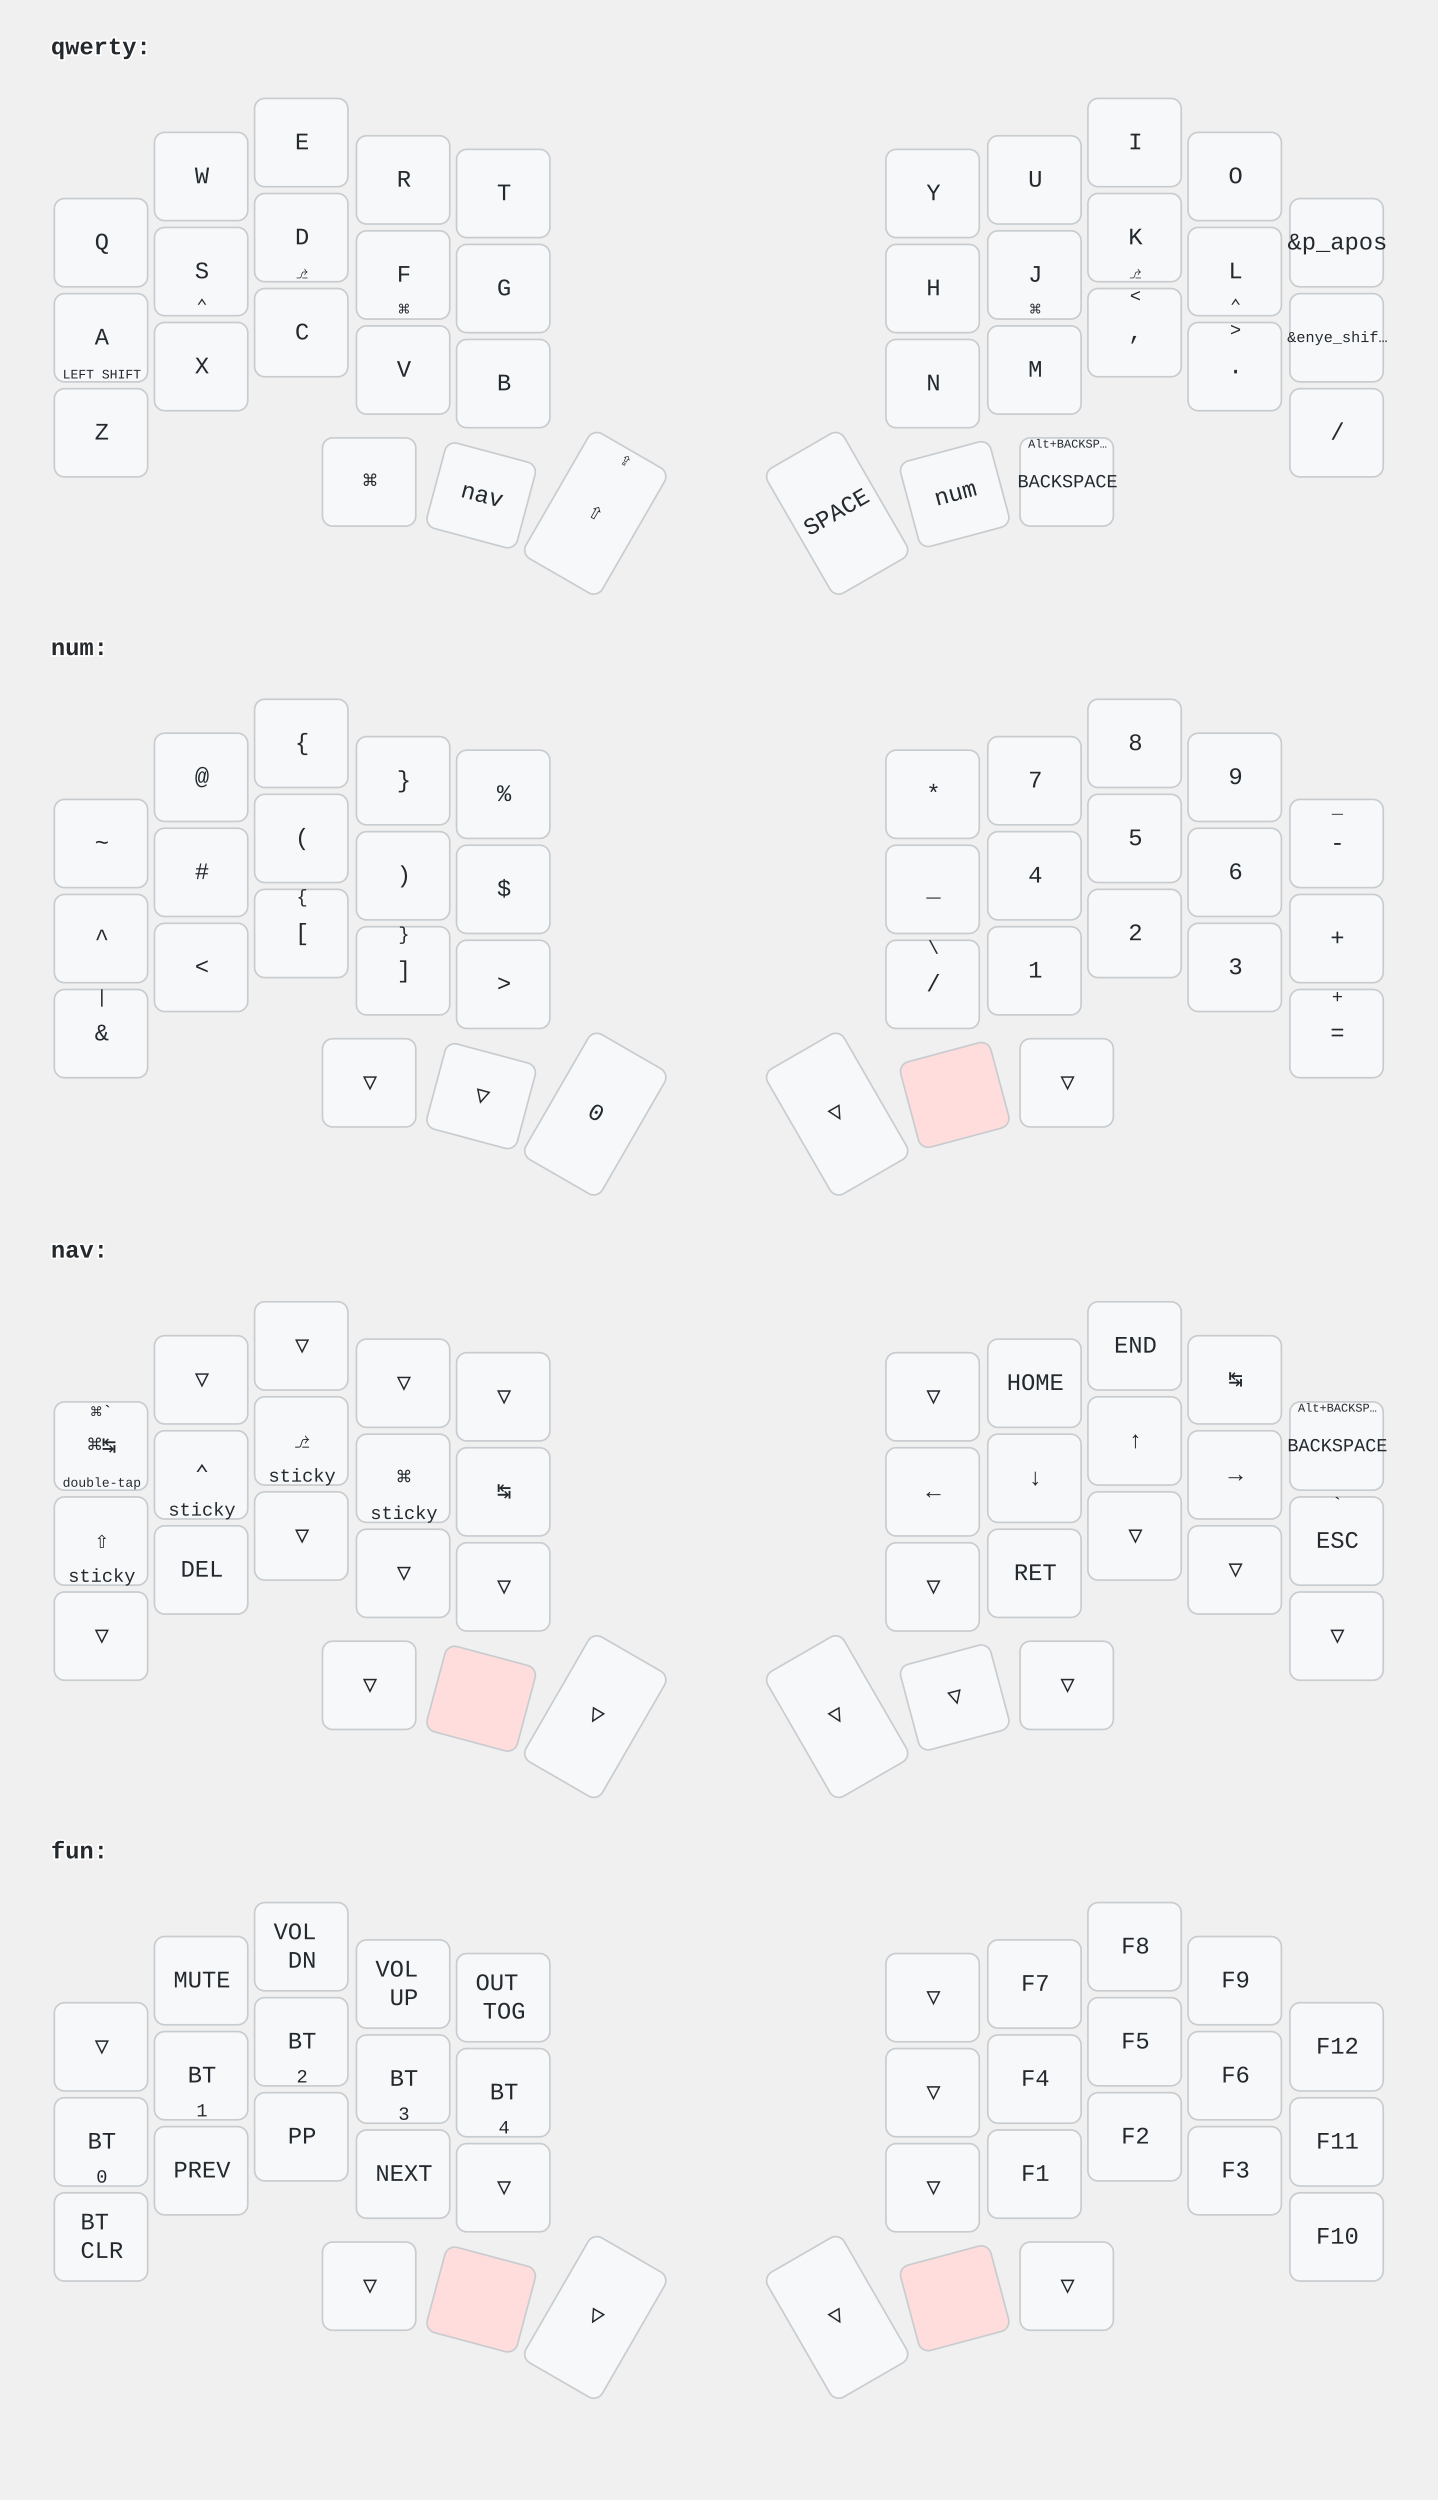
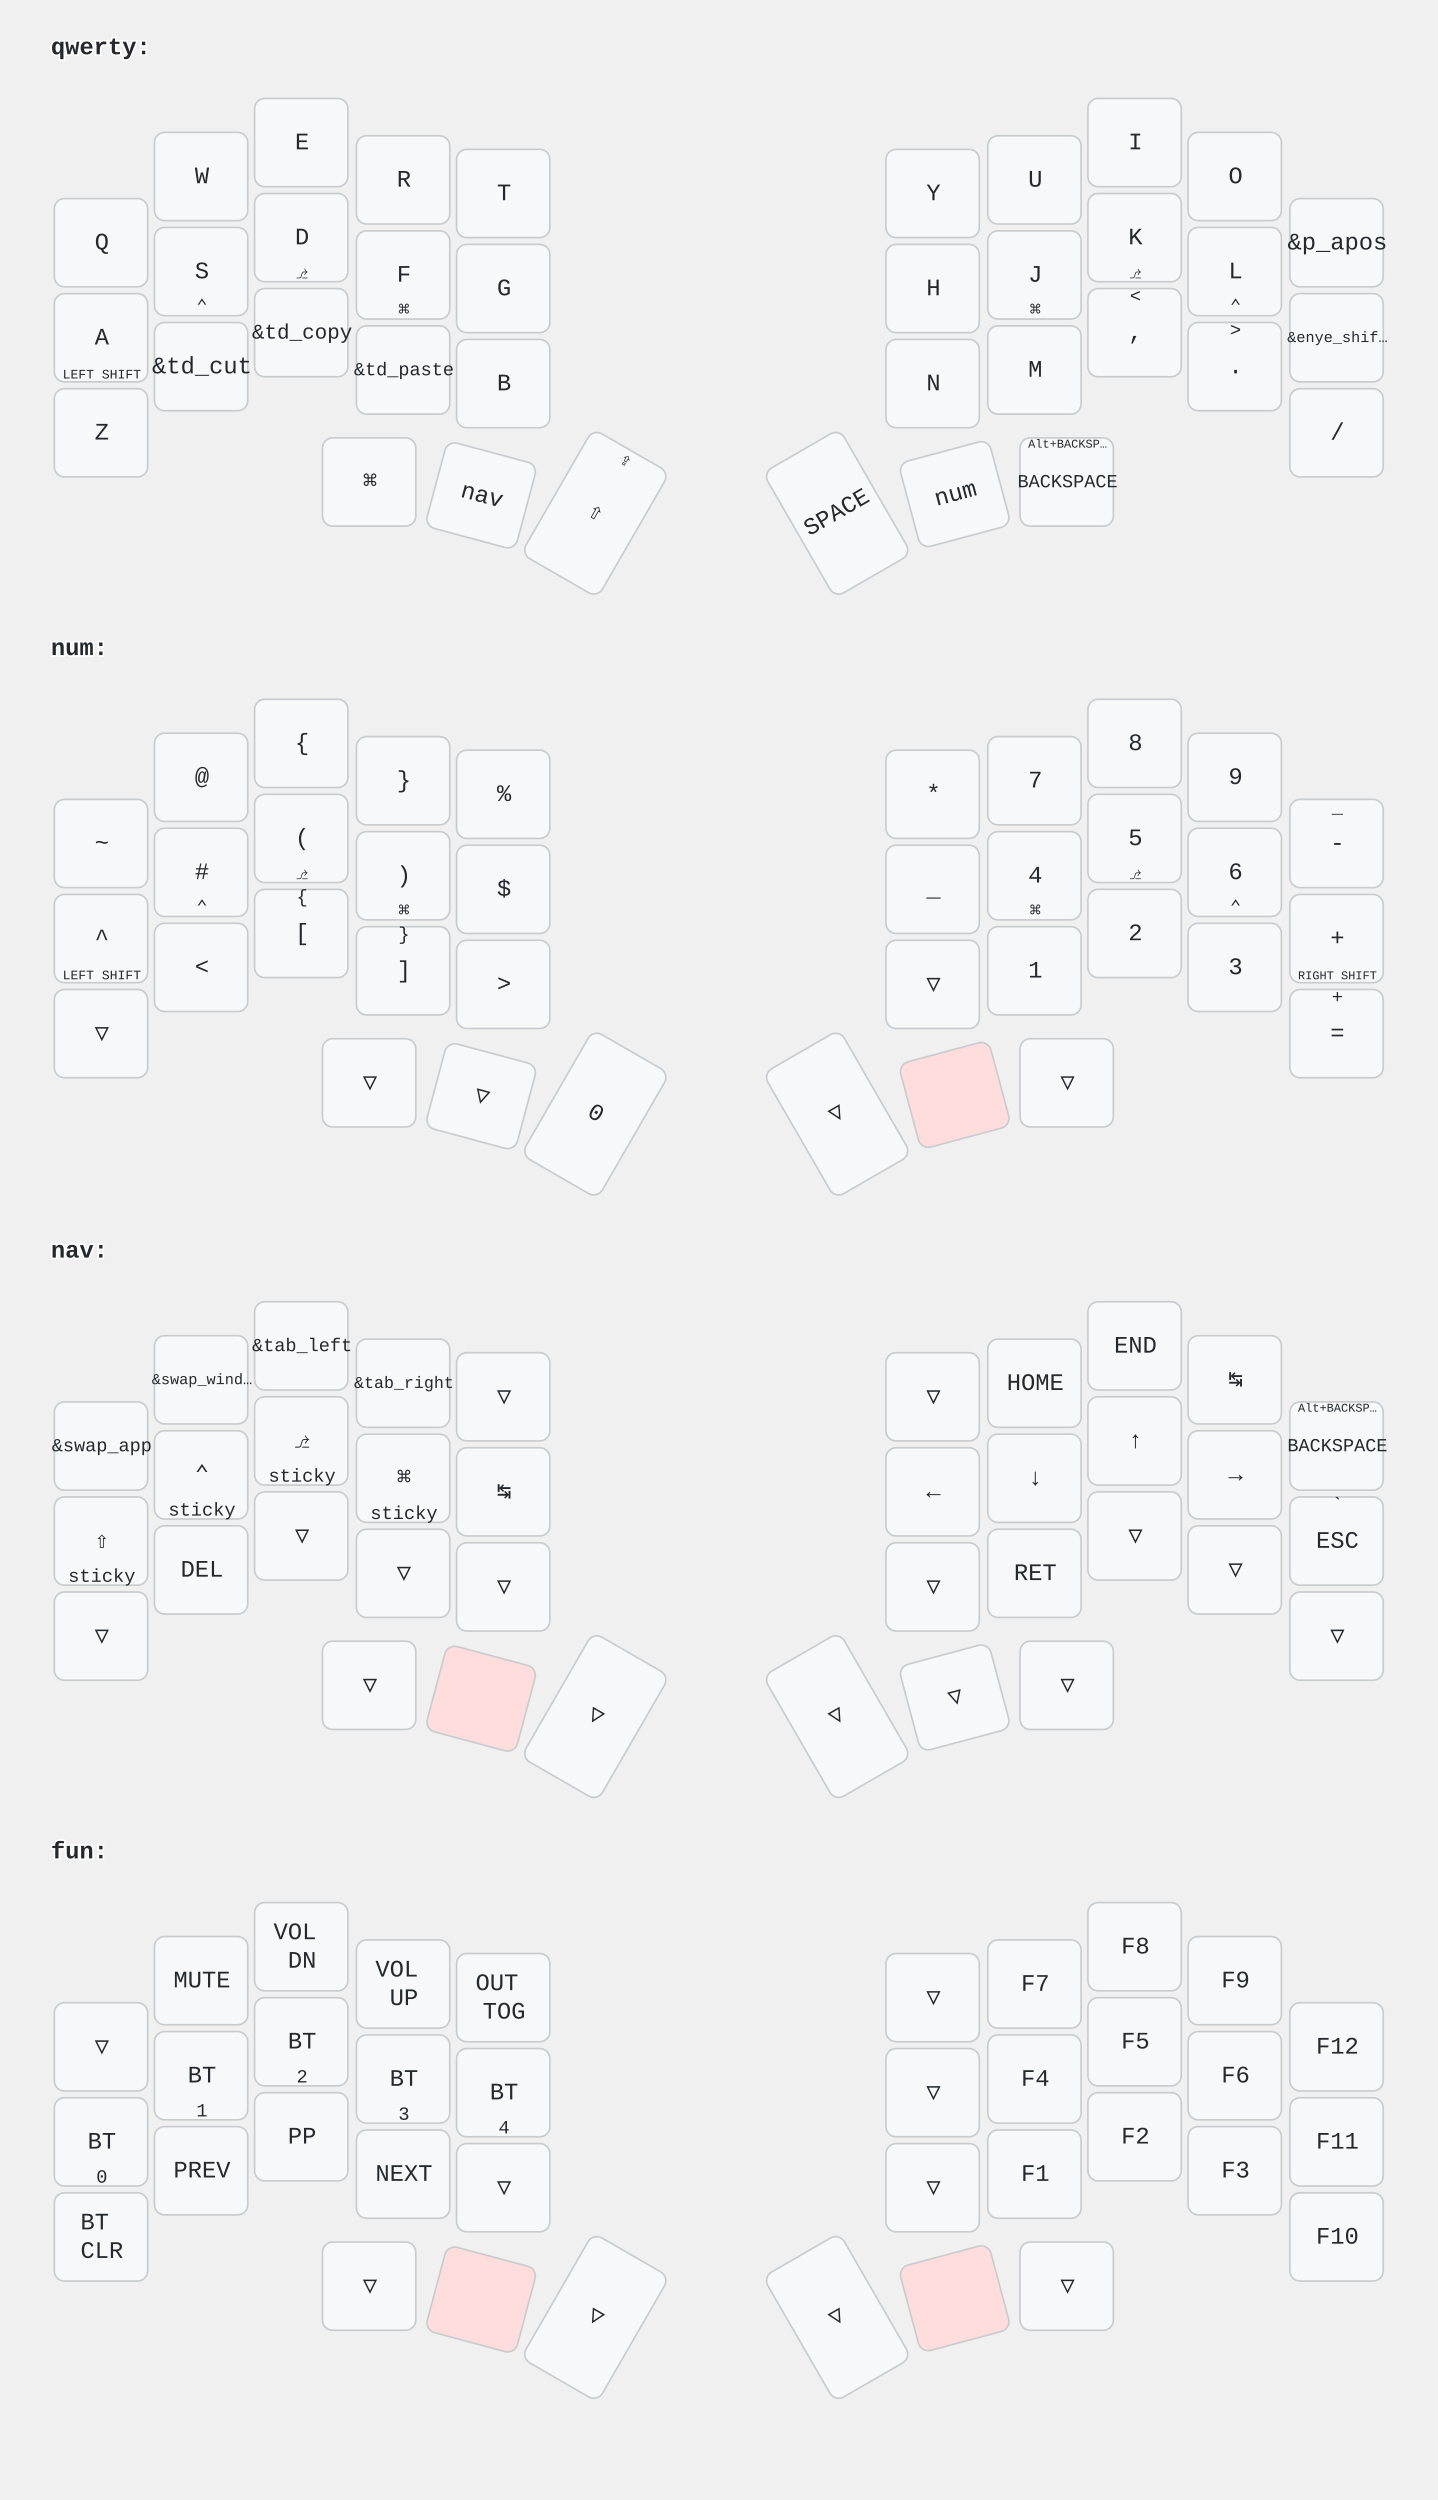
<svg xmlns="http://www.w3.org/2000/svg" width="847" height="1473" viewBox="0 0 847 1473" class="keymap">
  <style>/* font and background color specifications */
svg {
    font-family: SFMono-Regular,Consolas,Liberation Mono,Menlo,monospace;
    font-size: 14px;
    font-kerning: normal;
    text-rendering: optimizeLegibility;
    fill: #24292e;
}

/* default key styling */
rect {
    fill: #f6f8fa;
    stroke: #c9cccf;
    stroke-width: 1;
}

/* color accent for combo boxes */
rect.combo {
    fill: #cdf;
}

/* color accent for held keys */
rect.held, rect.combo.held {
    fill: #fdd;
}

/* color accent for ghost (optional) keys */
rect.ghost, rect.combo.ghost {
    fill: #ddd;
}

text {
    text-anchor: middle;
    dominant-baseline: middle;
}

/* styling for layer labels */
text.label {
    font-weight: bold;
    text-anchor: start;
    stroke: white;
    stroke-width: 2;
    paint-order: stroke;
}

/* styling for combo tap, and key hold/shifted label text */
text.combo, text.hold, text.shifted {
    font-size: 11px;
}

text.hold {
    text-anchor: middle;
    dominant-baseline: auto;
}

text.shifted {
    text-anchor: middle;
    dominant-baseline: hanging;
}

/* styling for hold/shifted label text in combo box */
text.combo.hold, text.combo.shifted {
    font-size: 8px;
}

/* styling for combo dendrons */
path {
    stroke-width: 1;
    stroke: gray;
    fill: none;
}
</style>
  <g transform="translate(30, 0)" class="layer-qwerty">
    <text x="0" y="28" class="label" id="qwerty">qwerty:</text>
    <g transform="translate(0, 56)">
      <g transform="translate(30, 87)" class="key keypos-0">
        <rect rx="6" ry="6" x="-28" y="-26" width="55" height="52" class="key" />
        <text x="0" y="0" class="key tap">Q</text>
      </g>
      <g transform="translate(89, 48)" class="key keypos-1">
        <rect rx="6" ry="6" x="-28" y="-26" width="55" height="52" class="key" />
        <text x="0" y="0" class="key tap">W</text>
      </g>
      <g transform="translate(148, 28)" class="key keypos-2">
        <rect rx="6" ry="6" x="-28" y="-26" width="55" height="52" class="key" />
        <text x="0" y="0" class="key tap">E</text>
      </g>
      <g transform="translate(208, 50)" class="key keypos-3">
        <rect rx="6" ry="6" x="-28" y="-26" width="55" height="52" class="key" />
        <text x="0" y="0" class="key tap">R</text>
      </g>
      <g transform="translate(267, 58)" class="key keypos-4">
        <rect rx="6" ry="6" x="-28" y="-26" width="55" height="52" class="key" />
        <text x="0" y="0" class="key tap">T</text>
      </g>
      <g transform="translate(520, 58)" class="key keypos-5">
        <rect rx="6" ry="6" x="-28" y="-26" width="55" height="52" class="key" />
        <text x="0" y="0" class="key tap">Y</text>
      </g>
      <g transform="translate(580, 50)" class="key keypos-6">
        <rect rx="6" ry="6" x="-28" y="-26" width="55" height="52" class="key" />
        <text x="0" y="0" class="key tap">U</text>
      </g>
      <g transform="translate(639, 28)" class="key keypos-7">
        <rect rx="6" ry="6" x="-28" y="-26" width="55" height="52" class="key" />
        <text x="0" y="0" class="key tap">I</text>
      </g>
      <g transform="translate(698, 48)" class="key keypos-8">
        <rect rx="6" ry="6" x="-28" y="-26" width="55" height="52" class="key" />
        <text x="0" y="0" class="key tap">O</text>
      </g>
      <g transform="translate(758, 87)" class="key keypos-9">
        <rect rx="6" ry="6" x="-28" y="-26" width="55" height="52" class="key" />
        <text x="0" y="0" class="key tap">&amp;p_apos</text>
      </g>
      <g transform="translate(30, 143)" class="key keypos-10">
        <rect rx="6" ry="6" x="-28" y="-26" width="55" height="52" class="key" />
        <text x="0" y="0" class="key tap">A</text>
        <text x="0" y="24" class="key hold">
          <tspan style="font-size: 70%">LEFT SHIFT</tspan>
        </text>
      </g>
      <g transform="translate(89, 104)" class="key keypos-11">
        <rect rx="6" ry="6" x="-28" y="-26" width="55" height="52" class="key" />
        <text x="0" y="0" class="key tap">S</text>
        <text x="0" y="24" class="key hold">⌃</text>
      </g>
      <g transform="translate(148, 84)" class="key keypos-12">
        <rect rx="6" ry="6" x="-28" y="-26" width="55" height="52" class="key" />
        <text x="0" y="0" class="key tap">D</text>
        <text x="0" y="24" class="key hold">⎇</text>
      </g>
      <g transform="translate(208, 106)" class="key keypos-13">
        <rect rx="6" ry="6" x="-28" y="-26" width="55" height="52" class="key" />
        <text x="0" y="0" class="key tap">F</text>
        <text x="0" y="24" class="key hold">⌘</text>
      </g>
      <g transform="translate(267, 114)" class="key keypos-14">
        <rect rx="6" ry="6" x="-28" y="-26" width="55" height="52" class="key" />
        <text x="0" y="0" class="key tap">G</text>
      </g>
      <g transform="translate(520, 114)" class="key keypos-15">
        <rect rx="6" ry="6" x="-28" y="-26" width="55" height="52" class="key" />
        <text x="0" y="0" class="key tap">H</text>
      </g>
      <g transform="translate(580, 106)" class="key keypos-16">
        <rect rx="6" ry="6" x="-28" y="-26" width="55" height="52" class="key" />
        <text x="0" y="0" class="key tap">J</text>
        <text x="0" y="24" class="key hold">⌘</text>
      </g>
      <g transform="translate(639, 84)" class="key keypos-17">
        <rect rx="6" ry="6" x="-28" y="-26" width="55" height="52" class="key" />
        <text x="0" y="0" class="key tap">K</text>
        <text x="0" y="24" class="key hold">⎇</text>
      </g>
      <g transform="translate(698, 104)" class="key keypos-18">
        <rect rx="6" ry="6" x="-28" y="-26" width="55" height="52" class="key" />
        <text x="0" y="0" class="key tap">L</text>
        <text x="0" y="24" class="key hold">⌃</text>
      </g>
      <g transform="translate(758, 143)" class="key keypos-19">
        <rect rx="6" ry="6" x="-28" y="-26" width="55" height="52" class="key" />
        <text x="0" y="0" class="key tap">
          <tspan style="font-size: 64%">&amp;enye_shif…</tspan>
        </text>
      </g>
      <g transform="translate(30, 199)" class="key keypos-20">
        <rect rx="6" ry="6" x="-28" y="-26" width="55" height="52" class="key" />
        <text x="0" y="0" class="key tap">Z</text>
      </g>
      <g transform="translate(89, 160)" class="key keypos-21">
        <rect rx="6" ry="6" x="-28" y="-26" width="55" height="52" class="key" />
-         <text x="0" y="0" class="key tap">X</text>
+         <text x="0" y="0" class="key tap">&amp;td_cut</text>
      </g>
      <g transform="translate(148, 140)" class="key keypos-22">
        <rect rx="6" ry="6" x="-28" y="-26" width="55" height="52" class="key" />
-         <text x="0" y="0" class="key tap">C</text>
+         <text x="0" y="0" class="key tap">
+           <tspan style="font-size: 88%">&amp;td_copy</tspan>
+         </text>
      </g>
      <g transform="translate(208, 162)" class="key keypos-23">
        <rect rx="6" ry="6" x="-28" y="-26" width="55" height="52" class="key" />
-         <text x="0" y="0" class="key tap">V</text>
+         <text x="0" y="0" class="key tap">
+           <tspan style="font-size: 78%">&amp;td_paste</tspan>
+         </text>
      </g>
      <g transform="translate(267, 170)" class="key keypos-24">
        <rect rx="6" ry="6" x="-28" y="-26" width="55" height="52" class="key" />
        <text x="0" y="0" class="key tap">B</text>
      </g>
      <g transform="translate(520, 170)" class="key keypos-25">
        <rect rx="6" ry="6" x="-28" y="-26" width="55" height="52" class="key" />
        <text x="0" y="0" class="key tap">N</text>
      </g>
      <g transform="translate(580, 162)" class="key keypos-26">
        <rect rx="6" ry="6" x="-28" y="-26" width="55" height="52" class="key" />
        <text x="0" y="0" class="key tap">M</text>
      </g>
      <g transform="translate(639, 140)" class="key keypos-27">
        <rect rx="6" ry="6" x="-28" y="-26" width="55" height="52" class="key" />
        <text x="0" y="0" class="key tap">,</text>
        <text x="0" y="-24" class="key shifted">&lt;</text>
      </g>
      <g transform="translate(698, 160)" class="key keypos-28">
        <rect rx="6" ry="6" x="-28" y="-26" width="55" height="52" class="key" />
        <text x="0" y="0" class="key tap">.</text>
        <text x="0" y="-24" class="key shifted">&gt;</text>
      </g>
      <g transform="translate(758, 199)" class="key keypos-29">
        <rect rx="6" ry="6" x="-28" y="-26" width="55" height="52" class="key" />
        <text x="0" y="0" class="key tap">/</text>
      </g>
      <g transform="translate(188, 228)" class="key keypos-30">
        <rect rx="6" ry="6" x="-28" y="-26" width="55" height="52" class="key" />
        <text x="0" y="0" class="key tap">⌘</text>
      </g>
      <g transform="translate(254, 236) rotate(15.0)" class="key keypos-31">
        <rect rx="6" ry="6" x="-28" y="-26" width="55" height="52" class="key" />
        <a href="#nav">
          <text x="0" y="0" class="key tap layer-activator">nav</text>
        </a>
      </g>
      <g transform="translate(321, 246) rotate(30.0)" class="key keypos-32">
        <rect rx="6" ry="6" x="-26" y="-42" width="52" height="85" class="key" />
        <text x="0" y="0" class="key tap">⇧</text>
        <text x="0" y="-40" class="key shifted">⇪</text>
      </g>
      <g transform="translate(463, 246) rotate(-30.0)" class="key keypos-33">
        <rect rx="6" ry="6" x="-26" y="-42" width="52" height="85" class="key" />
        <text x="0" y="0" class="key tap">SPACE</text>
      </g>
      <g transform="translate(533, 235) rotate(-15.0)" class="key keypos-34">
        <rect rx="6" ry="6" x="-28" y="-26" width="55" height="52" class="key" />
        <a href="#num">
          <text x="0" y="0" class="key tap layer-activator">num</text>
        </a>
      </g>
      <g transform="translate(599, 228)" class="key keypos-35">
        <rect rx="6" ry="6" x="-28" y="-26" width="55" height="52" class="key" />
        <text x="0" y="0" class="key tap">
          <tspan style="font-size: 78%">BACKSPACE</tspan>
        </text>
        <text x="0" y="-24" class="key shifted">
          <tspan style="font-size: 64%">Alt+BACKSP…</tspan>
        </text>
      </g>
    </g>
  </g>
  <g transform="translate(30, 354)" class="layer-num">
    <text x="0" y="28" class="label" id="num">num:</text>
    <g transform="translate(0, 56)">
      <g transform="translate(30, 87)" class="key keypos-0">
        <rect rx="6" ry="6" x="-28" y="-26" width="55" height="52" class="key" />
        <text x="0" y="0" class="key tap">~</text>
      </g>
      <g transform="translate(89, 48)" class="key keypos-1">
        <rect rx="6" ry="6" x="-28" y="-26" width="55" height="52" class="key" />
        <text x="0" y="0" class="key tap">@</text>
      </g>
      <g transform="translate(148, 28)" class="key keypos-2">
        <rect rx="6" ry="6" x="-28" y="-26" width="55" height="52" class="key" />
        <text x="0" y="0" class="key tap">{</text>
      </g>
      <g transform="translate(208, 50)" class="key keypos-3">
        <rect rx="6" ry="6" x="-28" y="-26" width="55" height="52" class="key" />
        <text x="0" y="0" class="key tap">}</text>
      </g>
      <g transform="translate(267, 58)" class="key keypos-4">
        <rect rx="6" ry="6" x="-28" y="-26" width="55" height="52" class="key" />
        <text x="0" y="0" class="key tap">%</text>
      </g>
      <g transform="translate(520, 58)" class="key keypos-5">
        <rect rx="6" ry="6" x="-28" y="-26" width="55" height="52" class="key" />
        <text x="0" y="0" class="key tap">*</text>
      </g>
      <g transform="translate(580, 50)" class="key keypos-6">
        <rect rx="6" ry="6" x="-28" y="-26" width="55" height="52" class="key" />
        <text x="0" y="0" class="key tap">7</text>
      </g>
      <g transform="translate(639, 28)" class="key keypos-7">
        <rect rx="6" ry="6" x="-28" y="-26" width="55" height="52" class="key" />
        <text x="0" y="0" class="key tap">8</text>
      </g>
      <g transform="translate(698, 48)" class="key keypos-8">
        <rect rx="6" ry="6" x="-28" y="-26" width="55" height="52" class="key" />
        <text x="0" y="0" class="key tap">9</text>
      </g>
      <g transform="translate(758, 87)" class="key keypos-9">
        <rect rx="6" ry="6" x="-28" y="-26" width="55" height="52" class="key" />
        <text x="0" y="0" class="key tap">-</text>
        <text x="0" y="-24" class="key shifted">_</text>
      </g>
      <g transform="translate(30, 143)" class="key keypos-10">
        <rect rx="6" ry="6" x="-28" y="-26" width="55" height="52" class="key" />
        <text x="0" y="0" class="key tap">^</text>
+         <text x="0" y="24" class="key hold">
+           <tspan style="font-size: 70%">LEFT SHIFT</tspan>
+         </text>
      </g>
      <g transform="translate(89, 104)" class="key keypos-11">
        <rect rx="6" ry="6" x="-28" y="-26" width="55" height="52" class="key" />
        <text x="0" y="0" class="key tap">#</text>
+         <text x="0" y="24" class="key hold">⌃</text>
      </g>
      <g transform="translate(148, 84)" class="key keypos-12">
        <rect rx="6" ry="6" x="-28" y="-26" width="55" height="52" class="key" />
        <text x="0" y="0" class="key tap">(</text>
+         <text x="0" y="24" class="key hold">⎇</text>
      </g>
      <g transform="translate(208, 106)" class="key keypos-13">
        <rect rx="6" ry="6" x="-28" y="-26" width="55" height="52" class="key" />
        <text x="0" y="0" class="key tap">)</text>
+         <text x="0" y="24" class="key hold">⌘</text>
      </g>
      <g transform="translate(267, 114)" class="key keypos-14">
        <rect rx="6" ry="6" x="-28" y="-26" width="55" height="52" class="key" />
        <text x="0" y="0" class="key tap">$</text>
      </g>
      <g transform="translate(520, 114)" class="key keypos-15">
        <rect rx="6" ry="6" x="-28" y="-26" width="55" height="52" class="key" />
        <text x="0" y="0" class="key tap">_</text>
      </g>
      <g transform="translate(580, 106)" class="key keypos-16">
        <rect rx="6" ry="6" x="-28" y="-26" width="55" height="52" class="key" />
        <text x="0" y="0" class="key tap">4</text>
+         <text x="0" y="24" class="key hold">⌘</text>
      </g>
      <g transform="translate(639, 84)" class="key keypos-17">
        <rect rx="6" ry="6" x="-28" y="-26" width="55" height="52" class="key" />
        <text x="0" y="0" class="key tap">5</text>
+         <text x="0" y="24" class="key hold">⎇</text>
      </g>
      <g transform="translate(698, 104)" class="key keypos-18">
        <rect rx="6" ry="6" x="-28" y="-26" width="55" height="52" class="key" />
        <text x="0" y="0" class="key tap">6</text>
+         <text x="0" y="24" class="key hold">⌃</text>
      </g>
      <g transform="translate(758, 143)" class="key keypos-19">
        <rect rx="6" ry="6" x="-28" y="-26" width="55" height="52" class="key" />
        <text x="0" y="0" class="key tap">+</text>
-       </g>
-       <g transform="translate(30, 199)" class="key keypos-20">
-         <rect rx="6" ry="6" x="-28" y="-26" width="55" height="52" class="key" />
-         <text x="0" y="0" class="key tap">&amp;</text>
-         <text x="0" y="-24" class="key shifted">|</text>
+         <text x="0" y="24" class="key hold">
+           <tspan style="font-size: 64%">RIGHT SHIFT</tspan>
+         </text>
+       </g>
+       <g transform="translate(30, 199)" class="key trans keypos-20">
+         <rect rx="6" ry="6" x="-28" y="-26" width="55" height="52" class="key trans" />
+         <text x="0" y="0" class="key trans tap">▽</text>
      </g>
      <g transform="translate(89, 160)" class="key keypos-21">
        <rect rx="6" ry="6" x="-28" y="-26" width="55" height="52" class="key" />
        <text x="0" y="0" class="key tap">&lt;</text>
      </g>
      <g transform="translate(148, 140)" class="key keypos-22">
        <rect rx="6" ry="6" x="-28" y="-26" width="55" height="52" class="key" />
        <text x="0" y="0" class="key tap">[</text>
        <text x="0" y="-24" class="key shifted">{</text>
      </g>
      <g transform="translate(208, 162)" class="key keypos-23">
        <rect rx="6" ry="6" x="-28" y="-26" width="55" height="52" class="key" />
        <text x="0" y="0" class="key tap">]</text>
        <text x="0" y="-24" class="key shifted">}</text>
      </g>
      <g transform="translate(267, 170)" class="key keypos-24">
        <rect rx="6" ry="6" x="-28" y="-26" width="55" height="52" class="key" />
        <text x="0" y="0" class="key tap">&gt;</text>
      </g>
-       <g transform="translate(520, 170)" class="key keypos-25">
-         <rect rx="6" ry="6" x="-28" y="-26" width="55" height="52" class="key" />
-         <text x="0" y="0" class="key tap">/</text>
-         <text x="0" y="-24" class="key shifted">\</text>
+       <g transform="translate(520, 170)" class="key trans keypos-25">
+         <rect rx="6" ry="6" x="-28" y="-26" width="55" height="52" class="key trans" />
+         <text x="0" y="0" class="key trans tap">▽</text>
      </g>
      <g transform="translate(580, 162)" class="key keypos-26">
        <rect rx="6" ry="6" x="-28" y="-26" width="55" height="52" class="key" />
        <text x="0" y="0" class="key tap">1</text>
      </g>
      <g transform="translate(639, 140)" class="key keypos-27">
        <rect rx="6" ry="6" x="-28" y="-26" width="55" height="52" class="key" />
        <text x="0" y="0" class="key tap">2</text>
      </g>
      <g transform="translate(698, 160)" class="key keypos-28">
        <rect rx="6" ry="6" x="-28" y="-26" width="55" height="52" class="key" />
        <text x="0" y="0" class="key tap">3</text>
      </g>
      <g transform="translate(758, 199)" class="key keypos-29">
        <rect rx="6" ry="6" x="-28" y="-26" width="55" height="52" class="key" />
        <text x="0" y="0" class="key tap">=</text>
        <text x="0" y="-24" class="key shifted">+</text>
      </g>
      <g transform="translate(188, 228)" class="key trans keypos-30">
        <rect rx="6" ry="6" x="-28" y="-26" width="55" height="52" class="key trans" />
        <text x="0" y="0" class="key trans tap">▽</text>
      </g>
      <g transform="translate(254, 236) rotate(15.0)" class="key trans keypos-31">
        <rect rx="6" ry="6" x="-28" y="-26" width="55" height="52" class="key trans" />
        <text x="0" y="0" class="key trans tap">▽</text>
      </g>
      <g transform="translate(321, 246) rotate(30.0)" class="key keypos-32">
        <rect rx="6" ry="6" x="-26" y="-42" width="52" height="85" class="key" />
        <text x="0" y="0" class="key tap">0</text>
      </g>
      <g transform="translate(463, 246) rotate(-30.0)" class="key trans keypos-33">
        <rect rx="6" ry="6" x="-26" y="-42" width="52" height="85" class="key trans" />
        <text x="0" y="0" class="key trans tap">▽</text>
      </g>
      <g transform="translate(533, 235) rotate(-15.0)" class="key held keypos-34">
        <rect rx="6" ry="6" x="-28" y="-26" width="55" height="52" class="key held" />
      </g>
      <g transform="translate(599, 228)" class="key trans keypos-35">
        <rect rx="6" ry="6" x="-28" y="-26" width="55" height="52" class="key trans" />
        <text x="0" y="0" class="key trans tap">▽</text>
      </g>
    </g>
  </g>
  <g transform="translate(30, 709)" class="layer-nav">
    <text x="0" y="28" class="label" id="nav">nav:</text>
    <g transform="translate(0, 56)">
      <g transform="translate(30, 87)" class="key keypos-0">
        <rect rx="6" ry="6" x="-28" y="-26" width="55" height="52" class="key" />
-         <text x="0" y="0" class="key tap">⌘↹</text>
-         <text x="0" y="24" class="key hold">
-           <tspan style="font-size: 70%">double-tap</tspan>
-         </text>
-         <text x="0" y="-24" class="key shifted">⌘`</text>
-       </g>
-       <g transform="translate(89, 48)" class="key trans keypos-1">
-         <rect rx="6" ry="6" x="-28" y="-26" width="55" height="52" class="key trans" />
-         <text x="0" y="0" class="key trans tap">▽</text>
-       </g>
-       <g transform="translate(148, 28)" class="key trans keypos-2">
-         <rect rx="6" ry="6" x="-28" y="-26" width="55" height="52" class="key trans" />
-         <text x="0" y="0" class="key trans tap">▽</text>
-       </g>
-       <g transform="translate(208, 50)" class="key trans keypos-3">
-         <rect rx="6" ry="6" x="-28" y="-26" width="55" height="52" class="key trans" />
-         <text x="0" y="0" class="key trans tap">▽</text>
+         <text x="0" y="0" class="key tap">
+           <tspan style="font-size: 78%">&amp;swap_app</tspan>
+         </text>
+       </g>
+       <g transform="translate(89, 48)" class="key keypos-1">
+         <rect rx="6" ry="6" x="-28" y="-26" width="55" height="52" class="key" />
+         <text x="0" y="0" class="key tap">
+           <tspan style="font-size: 64%">&amp;swap_wind…</tspan>
+         </text>
+       </g>
+       <g transform="translate(148, 28)" class="key keypos-2">
+         <rect rx="6" ry="6" x="-28" y="-26" width="55" height="52" class="key" />
+         <text x="0" y="0" class="key tap">
+           <tspan style="font-size: 78%">&amp;tab_left</tspan>
+         </text>
+       </g>
+       <g transform="translate(208, 50)" class="key keypos-3">
+         <rect rx="6" ry="6" x="-28" y="-26" width="55" height="52" class="key" />
+         <text x="0" y="0" class="key tap">
+           <tspan style="font-size: 70%">&amp;tab_right</tspan>
+         </text>
      </g>
      <g transform="translate(267, 58)" class="key trans keypos-4">
        <rect rx="6" ry="6" x="-28" y="-26" width="55" height="52" class="key trans" />
        <text x="0" y="0" class="key trans tap">▽</text>
      </g>
      <g transform="translate(520, 58)" class="key trans keypos-5">
        <rect rx="6" ry="6" x="-28" y="-26" width="55" height="52" class="key trans" />
        <text x="0" y="0" class="key trans tap">▽</text>
      </g>
      <g transform="translate(580, 50)" class="key keypos-6">
        <rect rx="6" ry="6" x="-28" y="-26" width="55" height="52" class="key" />
        <text x="0" y="0" class="key tap">HOME</text>
      </g>
      <g transform="translate(639, 28)" class="key keypos-7">
        <rect rx="6" ry="6" x="-28" y="-26" width="55" height="52" class="key" />
        <text x="0" y="0" class="key tap">END</text>
      </g>
      <g transform="translate(698, 48)" class="key keypos-8">
        <rect rx="6" ry="6" x="-28" y="-26" width="55" height="52" class="key" />
        <text x="0" y="0" class="key tap">↹</text>
      </g>
      <g transform="translate(758, 87)" class="key keypos-9">
        <rect rx="6" ry="6" x="-28" y="-26" width="55" height="52" class="key" />
        <text x="0" y="0" class="key tap">
          <tspan style="font-size: 78%">BACKSPACE</tspan>
        </text>
        <text x="0" y="-24" class="key shifted">
          <tspan style="font-size: 64%">Alt+BACKSP…</tspan>
        </text>
      </g>
      <g transform="translate(30, 143)" class="key keypos-10">
        <rect rx="6" ry="6" x="-28" y="-26" width="55" height="52" class="key" />
        <text x="0" y="0" class="key tap">⇧</text>
        <text x="0" y="24" class="key hold">sticky</text>
      </g>
      <g transform="translate(89, 104)" class="key keypos-11">
        <rect rx="6" ry="6" x="-28" y="-26" width="55" height="52" class="key" />
        <text x="0" y="0" class="key tap">⌃</text>
        <text x="0" y="24" class="key hold">sticky</text>
      </g>
      <g transform="translate(148, 84)" class="key keypos-12">
        <rect rx="6" ry="6" x="-28" y="-26" width="55" height="52" class="key" />
        <text x="0" y="0" class="key tap">⎇</text>
        <text x="0" y="24" class="key hold">sticky</text>
      </g>
      <g transform="translate(208, 106)" class="key keypos-13">
        <rect rx="6" ry="6" x="-28" y="-26" width="55" height="52" class="key" />
        <text x="0" y="0" class="key tap">⌘</text>
        <text x="0" y="24" class="key hold">sticky</text>
      </g>
      <g transform="translate(267, 114)" class="key keypos-14">
        <rect rx="6" ry="6" x="-28" y="-26" width="55" height="52" class="key" />
        <text x="0" y="0" class="key tap">↹</text>
      </g>
      <g transform="translate(520, 114)" class="key keypos-15">
        <rect rx="6" ry="6" x="-28" y="-26" width="55" height="52" class="key" />
        <text x="0" y="0" class="key tap">←</text>
      </g>
      <g transform="translate(580, 106)" class="key keypos-16">
        <rect rx="6" ry="6" x="-28" y="-26" width="55" height="52" class="key" />
        <text x="0" y="0" class="key tap">↓</text>
      </g>
      <g transform="translate(639, 84)" class="key keypos-17">
        <rect rx="6" ry="6" x="-28" y="-26" width="55" height="52" class="key" />
        <text x="0" y="0" class="key tap">↑</text>
      </g>
      <g transform="translate(698, 104)" class="key keypos-18">
        <rect rx="6" ry="6" x="-28" y="-26" width="55" height="52" class="key" />
        <text x="0" y="0" class="key tap">→</text>
      </g>
      <g transform="translate(758, 143)" class="key keypos-19">
        <rect rx="6" ry="6" x="-28" y="-26" width="55" height="52" class="key" />
        <text x="0" y="0" class="key tap">ESC</text>
        <text x="0" y="-24" class="key shifted">`</text>
      </g>
      <g transform="translate(30, 199)" class="key trans keypos-20">
        <rect rx="6" ry="6" x="-28" y="-26" width="55" height="52" class="key trans" />
        <text x="0" y="0" class="key trans tap">▽</text>
      </g>
      <g transform="translate(89, 160)" class="key keypos-21">
        <rect rx="6" ry="6" x="-28" y="-26" width="55" height="52" class="key" />
        <text x="0" y="0" class="key tap">DEL</text>
      </g>
      <g transform="translate(148, 140)" class="key trans keypos-22">
        <rect rx="6" ry="6" x="-28" y="-26" width="55" height="52" class="key trans" />
        <text x="0" y="0" class="key trans tap">▽</text>
      </g>
      <g transform="translate(208, 162)" class="key trans keypos-23">
        <rect rx="6" ry="6" x="-28" y="-26" width="55" height="52" class="key trans" />
        <text x="0" y="0" class="key trans tap">▽</text>
      </g>
      <g transform="translate(267, 170)" class="key trans keypos-24">
        <rect rx="6" ry="6" x="-28" y="-26" width="55" height="52" class="key trans" />
        <text x="0" y="0" class="key trans tap">▽</text>
      </g>
      <g transform="translate(520, 170)" class="key trans keypos-25">
        <rect rx="6" ry="6" x="-28" y="-26" width="55" height="52" class="key trans" />
        <text x="0" y="0" class="key trans tap">▽</text>
      </g>
      <g transform="translate(580, 162)" class="key keypos-26">
        <rect rx="6" ry="6" x="-28" y="-26" width="55" height="52" class="key" />
        <text x="0" y="0" class="key tap">RET</text>
      </g>
      <g transform="translate(639, 140)" class="key trans keypos-27">
        <rect rx="6" ry="6" x="-28" y="-26" width="55" height="52" class="key trans" />
        <text x="0" y="0" class="key trans tap">▽</text>
      </g>
      <g transform="translate(698, 160)" class="key trans keypos-28">
        <rect rx="6" ry="6" x="-28" y="-26" width="55" height="52" class="key trans" />
        <text x="0" y="0" class="key trans tap">▽</text>
      </g>
      <g transform="translate(758, 199)" class="key trans keypos-29">
        <rect rx="6" ry="6" x="-28" y="-26" width="55" height="52" class="key trans" />
        <text x="0" y="0" class="key trans tap">▽</text>
      </g>
      <g transform="translate(188, 228)" class="key trans keypos-30">
        <rect rx="6" ry="6" x="-28" y="-26" width="55" height="52" class="key trans" />
        <text x="0" y="0" class="key trans tap">▽</text>
      </g>
      <g transform="translate(254, 236) rotate(15.0)" class="key held keypos-31">
        <rect rx="6" ry="6" x="-28" y="-26" width="55" height="52" class="key held" />
      </g>
      <g transform="translate(321, 246) rotate(30.0)" class="key trans keypos-32">
        <rect rx="6" ry="6" x="-26" y="-42" width="52" height="85" class="key trans" />
        <text x="0" y="0" class="key trans tap">▽</text>
      </g>
      <g transform="translate(463, 246) rotate(-30.0)" class="key trans keypos-33">
        <rect rx="6" ry="6" x="-26" y="-42" width="52" height="85" class="key trans" />
        <text x="0" y="0" class="key trans tap">▽</text>
      </g>
      <g transform="translate(533, 235) rotate(-15.0)" class="key trans keypos-34">
        <rect rx="6" ry="6" x="-28" y="-26" width="55" height="52" class="key trans" />
        <text x="0" y="0" class="key trans tap">▽</text>
      </g>
      <g transform="translate(599, 228)" class="key trans keypos-35">
        <rect rx="6" ry="6" x="-28" y="-26" width="55" height="52" class="key trans" />
        <text x="0" y="0" class="key trans tap">▽</text>
      </g>
    </g>
  </g>
  <g transform="translate(30, 1063)" class="layer-fun">
    <text x="0" y="28" class="label" id="fun">fun:</text>
    <g transform="translate(0, 56)">
      <g transform="translate(30, 87)" class="key trans keypos-0">
        <rect rx="6" ry="6" x="-28" y="-26" width="55" height="52" class="key trans" />
        <text x="0" y="0" class="key trans tap">▽</text>
      </g>
      <g transform="translate(89, 48)" class="key keypos-1">
        <rect rx="6" ry="6" x="-28" y="-26" width="55" height="52" class="key" />
        <text x="0" y="0" class="key tap">MUTE</text>
      </g>
      <g transform="translate(148, 28)" class="key keypos-2">
        <rect rx="6" ry="6" x="-28" y="-26" width="55" height="52" class="key" />
        <text x="0" y="0" class="key tap">
          <tspan x="0" dy="-0.6em">VOL</tspan>
          <tspan x="0" dy="1.2em">DN</tspan>
        </text>
      </g>
      <g transform="translate(208, 50)" class="key keypos-3">
        <rect rx="6" ry="6" x="-28" y="-26" width="55" height="52" class="key" />
        <text x="0" y="0" class="key tap">
          <tspan x="0" dy="-0.6em">VOL</tspan>
          <tspan x="0" dy="1.2em">UP</tspan>
        </text>
      </g>
      <g transform="translate(267, 58)" class="key keypos-4">
        <rect rx="6" ry="6" x="-28" y="-26" width="55" height="52" class="key" />
        <text x="0" y="0" class="key tap">
          <tspan x="0" dy="-0.6em">OUT</tspan>
          <tspan x="0" dy="1.2em">TOG</tspan>
        </text>
      </g>
      <g transform="translate(520, 58)" class="key trans keypos-5">
        <rect rx="6" ry="6" x="-28" y="-26" width="55" height="52" class="key trans" />
        <text x="0" y="0" class="key trans tap">▽</text>
      </g>
      <g transform="translate(580, 50)" class="key keypos-6">
        <rect rx="6" ry="6" x="-28" y="-26" width="55" height="52" class="key" />
        <text x="0" y="0" class="key tap">F7</text>
      </g>
      <g transform="translate(639, 28)" class="key keypos-7">
        <rect rx="6" ry="6" x="-28" y="-26" width="55" height="52" class="key" />
        <text x="0" y="0" class="key tap">F8</text>
      </g>
      <g transform="translate(698, 48)" class="key keypos-8">
        <rect rx="6" ry="6" x="-28" y="-26" width="55" height="52" class="key" />
        <text x="0" y="0" class="key tap">F9</text>
      </g>
      <g transform="translate(758, 87)" class="key keypos-9">
        <rect rx="6" ry="6" x="-28" y="-26" width="55" height="52" class="key" />
        <text x="0" y="0" class="key tap">F12</text>
      </g>
      <g transform="translate(30, 143)" class="key keypos-10">
        <rect rx="6" ry="6" x="-28" y="-26" width="55" height="52" class="key" />
        <text x="0" y="0" class="key tap">BT</text>
        <text x="0" y="24" class="key hold">0</text>
      </g>
      <g transform="translate(89, 104)" class="key keypos-11">
        <rect rx="6" ry="6" x="-28" y="-26" width="55" height="52" class="key" />
        <text x="0" y="0" class="key tap">BT</text>
        <text x="0" y="24" class="key hold">1</text>
      </g>
      <g transform="translate(148, 84)" class="key keypos-12">
        <rect rx="6" ry="6" x="-28" y="-26" width="55" height="52" class="key" />
        <text x="0" y="0" class="key tap">BT</text>
        <text x="0" y="24" class="key hold">2</text>
      </g>
      <g transform="translate(208, 106)" class="key keypos-13">
        <rect rx="6" ry="6" x="-28" y="-26" width="55" height="52" class="key" />
        <text x="0" y="0" class="key tap">BT</text>
        <text x="0" y="24" class="key hold">3</text>
      </g>
      <g transform="translate(267, 114)" class="key keypos-14">
        <rect rx="6" ry="6" x="-28" y="-26" width="55" height="52" class="key" />
        <text x="0" y="0" class="key tap">BT</text>
        <text x="0" y="24" class="key hold">4</text>
      </g>
      <g transform="translate(520, 114)" class="key trans keypos-15">
        <rect rx="6" ry="6" x="-28" y="-26" width="55" height="52" class="key trans" />
        <text x="0" y="0" class="key trans tap">▽</text>
      </g>
      <g transform="translate(580, 106)" class="key keypos-16">
        <rect rx="6" ry="6" x="-28" y="-26" width="55" height="52" class="key" />
        <text x="0" y="0" class="key tap">F4</text>
      </g>
      <g transform="translate(639, 84)" class="key keypos-17">
        <rect rx="6" ry="6" x="-28" y="-26" width="55" height="52" class="key" />
        <text x="0" y="0" class="key tap">F5</text>
      </g>
      <g transform="translate(698, 104)" class="key keypos-18">
        <rect rx="6" ry="6" x="-28" y="-26" width="55" height="52" class="key" />
        <text x="0" y="0" class="key tap">F6</text>
      </g>
      <g transform="translate(758, 143)" class="key keypos-19">
        <rect rx="6" ry="6" x="-28" y="-26" width="55" height="52" class="key" />
        <text x="0" y="0" class="key tap">F11</text>
      </g>
      <g transform="translate(30, 199)" class="key keypos-20">
        <rect rx="6" ry="6" x="-28" y="-26" width="55" height="52" class="key" />
        <text x="0" y="0" class="key tap">
          <tspan x="0" dy="-0.6em">BT</tspan>
          <tspan x="0" dy="1.2em">CLR</tspan>
        </text>
      </g>
      <g transform="translate(89, 160)" class="key keypos-21">
        <rect rx="6" ry="6" x="-28" y="-26" width="55" height="52" class="key" />
        <text x="0" y="0" class="key tap">PREV</text>
      </g>
      <g transform="translate(148, 140)" class="key keypos-22">
        <rect rx="6" ry="6" x="-28" y="-26" width="55" height="52" class="key" />
        <text x="0" y="0" class="key tap">PP</text>
      </g>
      <g transform="translate(208, 162)" class="key keypos-23">
        <rect rx="6" ry="6" x="-28" y="-26" width="55" height="52" class="key" />
        <text x="0" y="0" class="key tap">NEXT</text>
      </g>
      <g transform="translate(267, 170)" class="key trans keypos-24">
        <rect rx="6" ry="6" x="-28" y="-26" width="55" height="52" class="key trans" />
        <text x="0" y="0" class="key trans tap">▽</text>
      </g>
      <g transform="translate(520, 170)" class="key trans keypos-25">
        <rect rx="6" ry="6" x="-28" y="-26" width="55" height="52" class="key trans" />
        <text x="0" y="0" class="key trans tap">▽</text>
      </g>
      <g transform="translate(580, 162)" class="key keypos-26">
        <rect rx="6" ry="6" x="-28" y="-26" width="55" height="52" class="key" />
        <text x="0" y="0" class="key tap">F1</text>
      </g>
      <g transform="translate(639, 140)" class="key keypos-27">
        <rect rx="6" ry="6" x="-28" y="-26" width="55" height="52" class="key" />
        <text x="0" y="0" class="key tap">F2</text>
      </g>
      <g transform="translate(698, 160)" class="key keypos-28">
        <rect rx="6" ry="6" x="-28" y="-26" width="55" height="52" class="key" />
        <text x="0" y="0" class="key tap">F3</text>
      </g>
      <g transform="translate(758, 199)" class="key keypos-29">
        <rect rx="6" ry="6" x="-28" y="-26" width="55" height="52" class="key" />
        <text x="0" y="0" class="key tap">F10</text>
      </g>
      <g transform="translate(188, 228)" class="key trans keypos-30">
        <rect rx="6" ry="6" x="-28" y="-26" width="55" height="52" class="key trans" />
        <text x="0" y="0" class="key trans tap">▽</text>
      </g>
      <g transform="translate(254, 236) rotate(15.0)" class="key held keypos-31">
        <rect rx="6" ry="6" x="-28" y="-26" width="55" height="52" class="key held" />
      </g>
      <g transform="translate(321, 246) rotate(30.0)" class="key trans keypos-32">
        <rect rx="6" ry="6" x="-26" y="-42" width="52" height="85" class="key trans" />
        <text x="0" y="0" class="key trans tap">▽</text>
      </g>
      <g transform="translate(463, 246) rotate(-30.0)" class="key trans keypos-33">
        <rect rx="6" ry="6" x="-26" y="-42" width="52" height="85" class="key trans" />
        <text x="0" y="0" class="key trans tap">▽</text>
      </g>
      <g transform="translate(533, 235) rotate(-15.0)" class="key held keypos-34">
        <rect rx="6" ry="6" x="-28" y="-26" width="55" height="52" class="key held" />
      </g>
      <g transform="translate(599, 228)" class="key trans keypos-35">
        <rect rx="6" ry="6" x="-28" y="-26" width="55" height="52" class="key trans" />
        <text x="0" y="0" class="key trans tap">▽</text>
      </g>
    </g>
  </g>
</svg>
